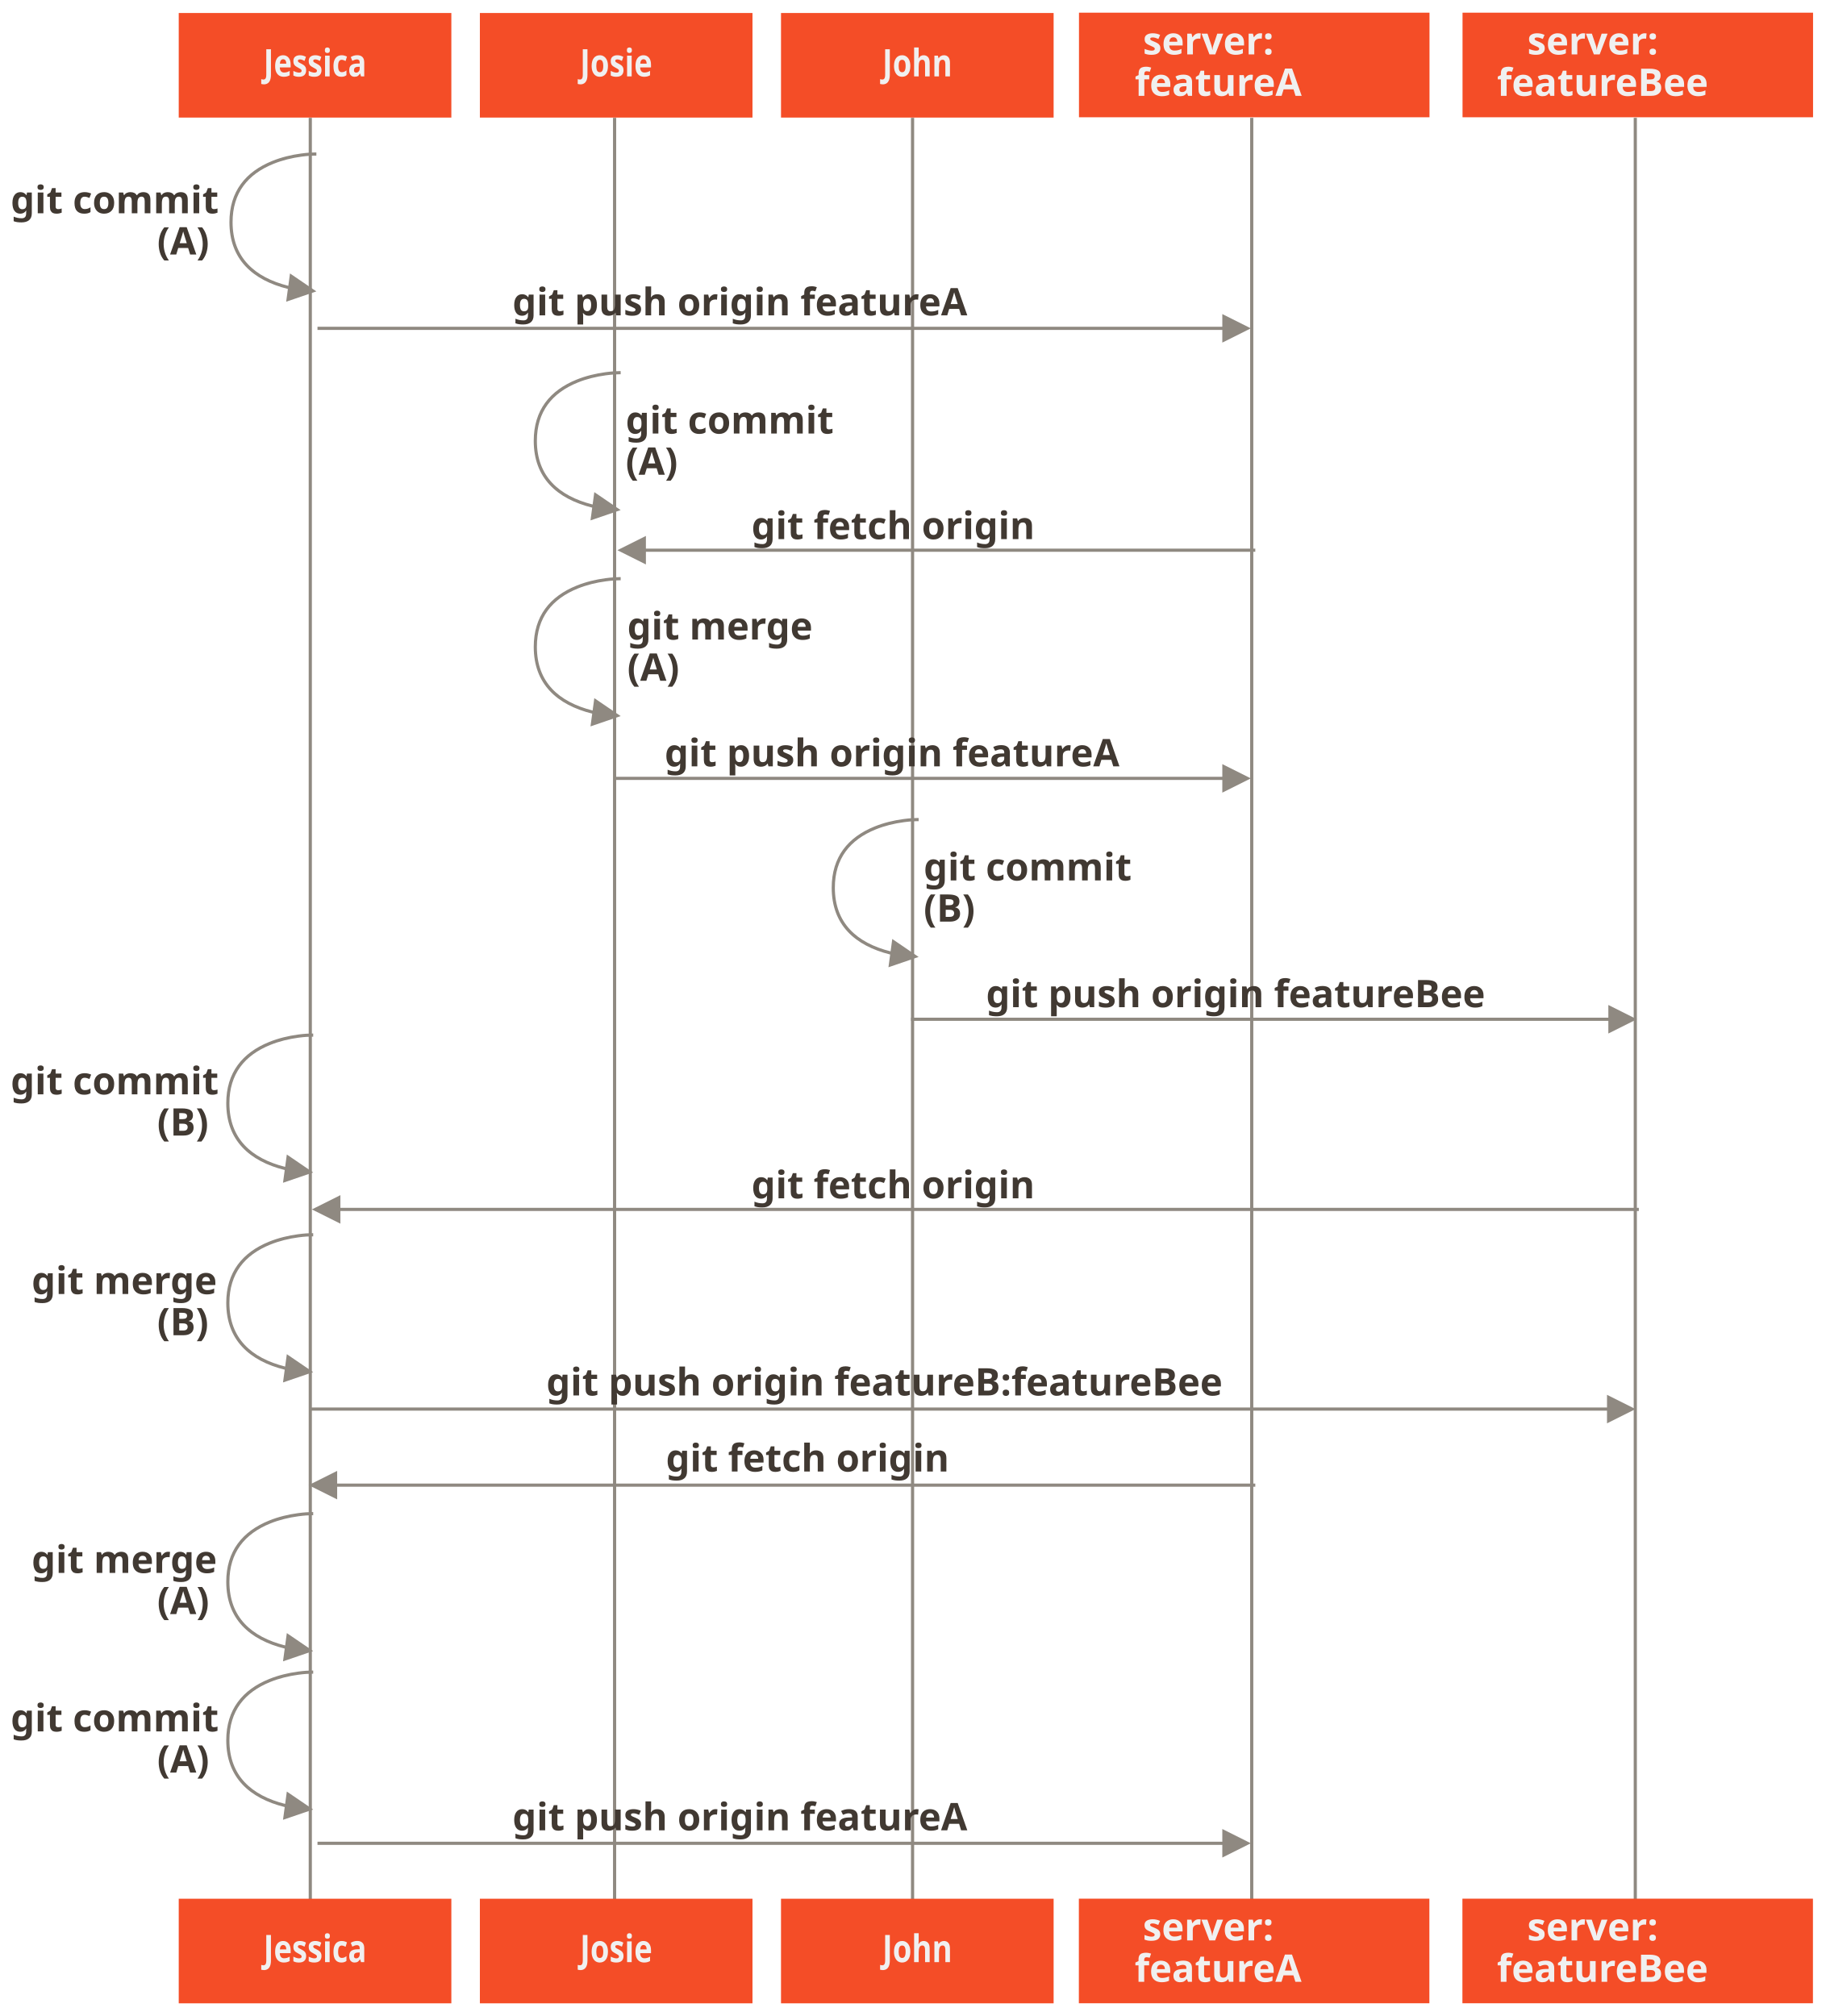
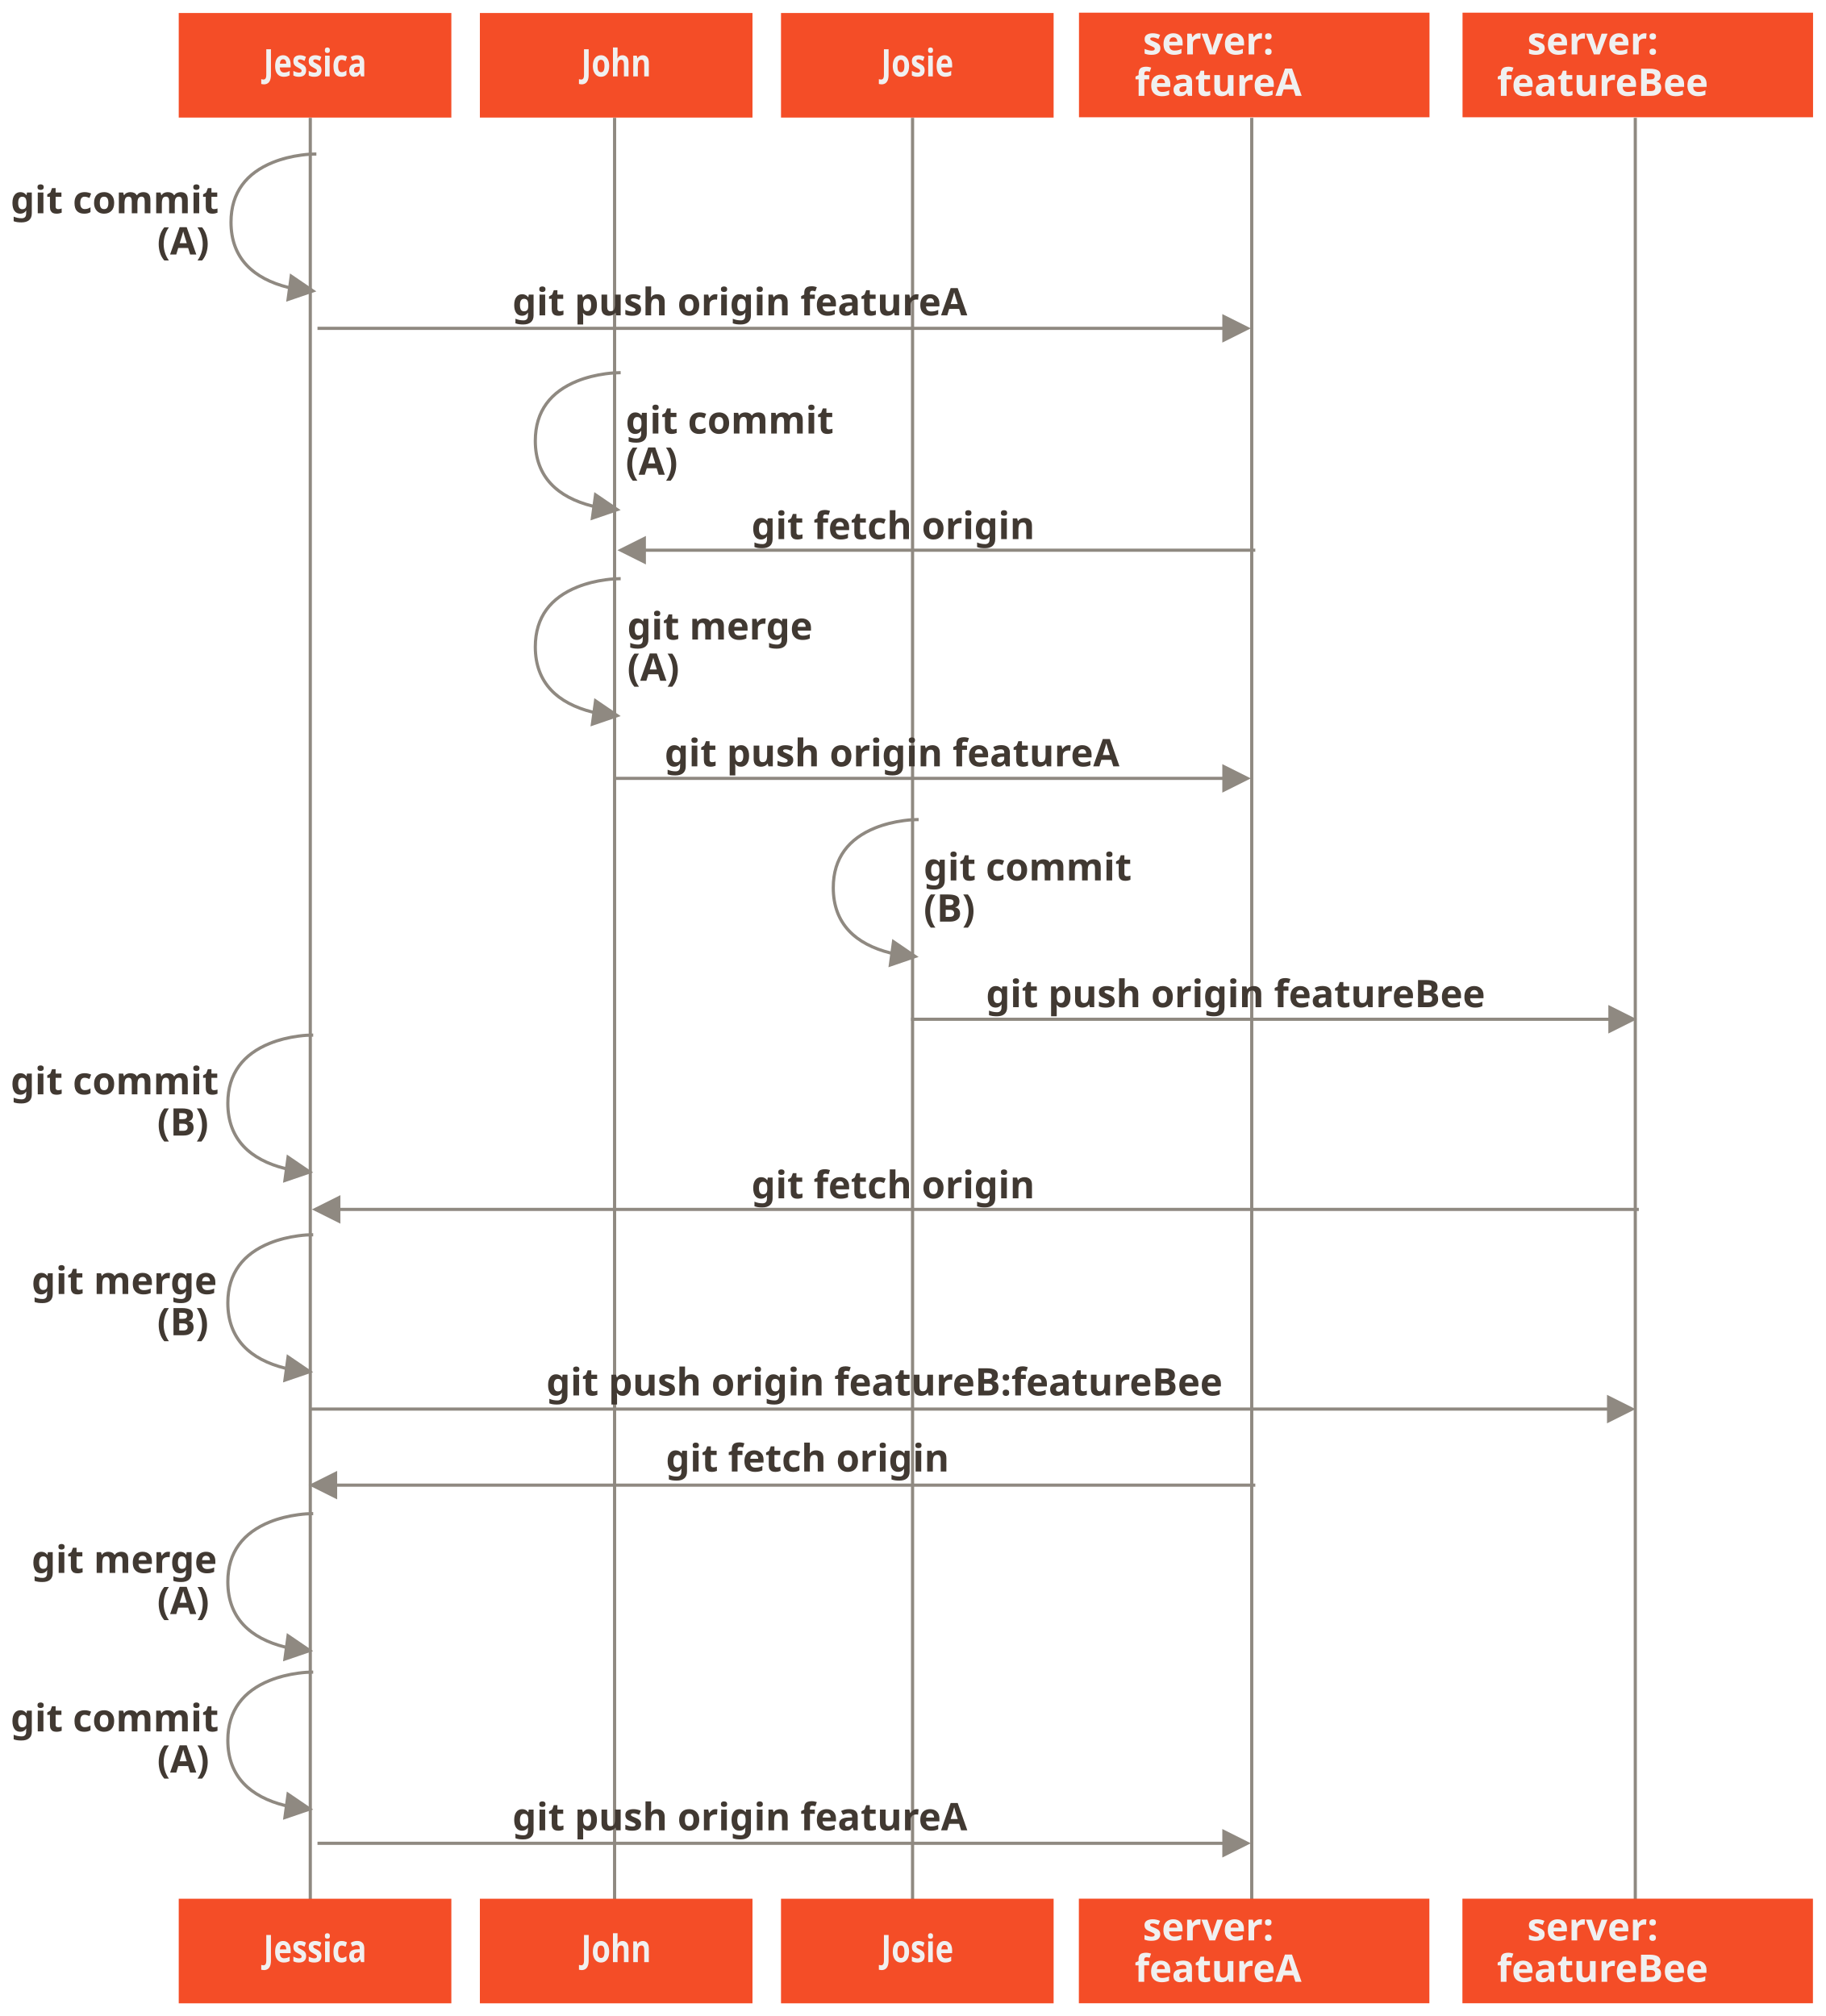
<svg xmlns="http://www.w3.org/2000/svg" id="svg41932" version="1.1" viewBox="0 0 575.97 636.1">
  <defs id="defs114" />
  <g id="g10069" transform="translate(-5.6133,-5.9)">
    <g id="ref" transform="matrix(0.81132,0,0,1,157,10)" style="fill:none;fill-rule:evenodd">
      <rect id="Rectangle-2" width="106" height="33" style="fill:#f44d27;fill-rule:evenodd" x="0" y="0" />
      <text id="master" font-size="12px" font-weight="700" style="font-weight:700;font-size:12px;font-family:'Source Code Pro';text-anchor:middle;fill:#979797">
-         <tspan id="tspan41754" x="53" y="20" style="fill:#f0f0f0">Josie</tspan>
+         <tspan id="tspan41754" x="53" y="20" style="fill:#f0f0f0">John</tspan>
      </text>
    </g>
    <path id="Line-2" d="m 199.5,43.583 v 571.35" style="fill:#8f8981;fill-rule:evenodd;stroke:#8f8981;stroke-linecap:square" />
    <g id="g41765" transform="matrix(0.81132,0,0,1,157,605)" style="fill:none;fill-rule:evenodd">
      <rect id="rect41759" width="106" height="33" style="fill:#f44d27;fill-rule:evenodd" x="0" y="0" />
      <text id="text41763" font-size="12px" font-weight="700" style="font-weight:700;font-size:12px;font-family:'Source Code Pro';text-anchor:middle;fill:#979797">
-         <tspan id="tspan41761" x="53" y="20" style="fill:#f0f0f0">Josie</tspan>
+         <tspan id="tspan41761" x="53" y="20" style="fill:#f0f0f0">John</tspan>
      </text>
    </g>
    <g id="g41773" transform="matrix(0.81132,0,0,1,252,10)" style="fill:none;fill-rule:evenodd">
      <rect id="rect41767" width="106" height="33" style="fill:#f44d27;fill-rule:evenodd" x="0" y="0" />
      <text id="text41771" font-size="12px" font-weight="700" style="font-weight:700;font-size:12px;font-family:'Source Code Pro';text-anchor:middle;fill:#979797">
-         <tspan id="tspan41769" x="53" y="20" style="fill:#f0f0f0">John</tspan>
+         <tspan id="tspan41769" x="53" y="20" style="fill:#f0f0f0">Josie</tspan>
      </text>
    </g>
    <path id="Line-3" d="m 293.5,43.583 v 571.35" style="fill:#8f8981;fill-rule:evenodd;stroke:#8f8981;stroke-linecap:square" />
    <g id="g41782" transform="matrix(0.81132,0,0,1,252,605)" style="fill:none;fill-rule:evenodd">
      <rect id="rect41776" width="106" height="33" style="fill:#f44d27;fill-rule:evenodd" x="0" y="0" />
      <text id="text41780" font-size="12px" font-weight="700" style="font-weight:700;font-size:12px;font-family:'Source Code Pro';text-anchor:middle;fill:#979797">
-         <tspan id="tspan41778" x="53" y="20" style="fill:#f0f0f0">John</tspan>
+         <tspan id="tspan41778" x="53" y="20" style="fill:#f0f0f0">Josie</tspan>
      </text>
    </g>
    <g id="g41790" transform="matrix(0.81132,0,0,1,62,10)" style="fill:none;fill-rule:evenodd">
      <rect id="rect41784" width="106" height="33" style="fill:#f44d27;fill-rule:evenodd" x="0" y="0" />
      <text id="text41788" font-size="12px" font-weight="700" style="font-weight:700;font-size:12px;font-family:'Source Code Pro';text-anchor:middle;fill:#979797">
        <tspan id="tspan41786" x="53" y="20" style="fill:#f0f0f0">Jessica</tspan>
      </text>
    </g>
    <path id="Line-15" d="m 103.5,43.583 v 571.35" style="fill:#8f8981;fill-rule:evenodd;stroke:#8f8981;stroke-linecap:square" />
    <g id="g41799" transform="matrix(0.81132,0,0,1,62,605)" style="fill:none;fill-rule:evenodd">
      <rect id="rect41793" width="106" height="33" style="fill:#f44d27;fill-rule:evenodd" x="0" y="0" />
      <text id="text41797" font-size="12px" font-weight="700" style="font-weight:700;font-size:12px;font-family:'Source Code Pro';text-anchor:middle;fill:#979797">
        <tspan id="tspan41795" x="53" y="20" style="fill:#f0f0f0">Jessica</tspan>
      </text>
    </g>
    <path id="path41801" d="m 400.5,43.583 v 571.35" style="fill:#8f8981;fill-rule:evenodd;stroke:#8f8981;stroke-linecap:square" />
    <path id="path41822" d="m 521.5,43.583 v 571.35" style="fill:#8f8981;fill-rule:evenodd;stroke:#8f8981;stroke-linecap:square" />
    <path id="Line" d="m 209.38,179 h 192.24 v 1 H 209.38 v 4 l -9,-4.5 9,-4.5 z" style="fill:#8f8981" />
    <text id="git-commit" font-size="12px" font-weight="700" style="font-weight:700;font-size:12px;font-family:'Source Code Pro';fill:#413932;fill-rule:evenodd">
      <tspan id="tspan41845" x="8.989" y="73.195">git commit</tspan>
      <tspan id="tspan41847" x="55.197" y="86.195">(A)</tspan>
    </text>
    <text id="text41854" font-size="12px" font-weight="700" style="font-weight:700;font-size:12px;font-family:'Source Code Pro';fill:#413932;fill-rule:evenodd">
      <tspan id="tspan41850" x="8.989" y="351.195">git commit</tspan>
      <tspan id="tspan41852" x="55.197" y="364.195">(B)</tspan>
    </text>
    <text id="git-fetch-origin" font-size="12px" font-weight="700" style="font-weight:700;font-size:12px;font-family:'Source Code Pro';fill:#413932;fill-rule:evenodd">
      <tspan id="tspan41856" x="242.689" y="176">git fetch origin</tspan>
    </text>
    <path id="Line-5" d="m 111.98,474 h 289.64 v 1 H 111.98 v 4 l -9,-4.5 9,-4.5 z" style="fill:#8f8981" />
    <text id="git-fetch-origin-3" font-size="12px" font-weight="700" style="font-weight:700;font-size:12px;font-family:'Source Code Pro';fill:#413932;fill-rule:evenodd">
      <tspan id="tspan41860" x="215.689" y="470.195">git fetch origin</tspan>
    </text>
    <path id="Line-4" d="m 113,387 h 409.62 v 1 H 113 v 4 l -9,-4.5 9,-4.5 z" style="fill:#8f8981" />
    <text id="git-fetch-origin-2" font-size="12px" font-weight="700" style="font-weight:700;font-size:12px;font-family:'Source Code Pro';fill:#413932;fill-rule:evenodd">
      <tspan id="tspan41864" x="242.689" y="384">git fetch origin</tspan>
    </text>
    <text id="git-push-origin-feat" font-size="12px" font-weight="700" style="font-weight:700;font-size:12px;font-family:'Source Code Pro';fill:#413932;fill-rule:evenodd">
      <tspan id="tspan41867" x="167.284" y="105.406">git push origin featureA</tspan>
    </text>
    <path id="Line-7" d="M 391.22,110 H 105.77 v -1 h 285.45 v -4 l 9,4.5 -9,4.5 z" style="fill:#8f8981" />
    <text id="git-push-origin-feat-3" font-size="12px" font-weight="700" style="font-weight:700;font-size:12px;font-family:'Source Code Pro';fill:#413932;fill-rule:evenodd">
      <tspan id="tspan41871" x="167.284" y="583.406">git push origin featureA</tspan>
    </text>
    <path id="Line-11" d="M 391.22,588 H 105.77 v -1 h 285.45 v -4 l 9,4.5 -9,4.5 z" style="fill:#8f8981" />
    <text id="git-push-origin-feat-2" font-size="12px" font-weight="700" style="font-weight:700;font-size:12px;font-family:'Source Code Pro';fill:#413932;fill-rule:evenodd">
      <tspan id="tspan41875" x="215.284" y="247.695">git push origin featureA</tspan>
    </text>
    <path id="Line-8" d="M 391.22,252 H 200 v -1 h 191.22 v -4 l 9,4.5 -9,4.5 z" style="fill:#8f8981" />
    <text id="text41881" font-size="12px" font-weight="700" style="font-weight:700;font-size:12px;font-family:'Source Code Pro';fill:#413932;fill-rule:evenodd">
      <tspan id="tspan41879" x="316.683" y="323.695">git push origin featureBee</tspan>
    </text>
    <path id="Line-9" d="M 513,328 H 293.01 v -1 H 513 v -4 l 9,4.5 -9,4.5 z" style="fill:#8f8981" />
    <text id="text41886" font-size="12px" font-weight="700" style="font-weight:700;font-size:12px;font-family:'Source Code Pro';fill:#413932;fill-rule:evenodd">
      <tspan id="tspan41884" x="177.976" y="446.195">git push origin featureB:featureBee</tspan>
    </text>
    <path id="Line-10" d="M 512.58,451 H 103.43 v -1 h 409.15 v -4 l 9,4.5 -9,4.5 z" style="fill:#8f8981" />
    <path id="Line-6" d="m 96.569,96.08 c -10.689,-2.698 -17.581,-8.953 -17.581,-20.08 0,-9.242 4.818,-15.134 12.902,-18.401 2.817,-1.138 5.84,-1.87 8.87,-2.275 1.841,-0.246 3.292,-0.327 4.153,-0.325 0.002,7e-6 0.002,7e-6 0.002,6e-6 l 0.5,0.003 0.005,-1 -0.5,-0.003 -0.004,-1.6e-5 c -0.903,-0.002 -2.398,0.081 -4.288,0.333 -3.107,0.415 -6.21,1.166 -9.112,2.339 -8.434,3.408 -13.527,9.637 -13.527,19.328 0,11.713 7.3,18.295 18.447,21.077 l -0.543,4.02 9.522,-3.254 -8.316,-5.665 -0.527,3.901 z" style="fill:#8f8981" />
    <text id="git-commit-3" font-size="12px" font-weight="700" style="font-weight:700;font-size:12px;font-family:'Source Code Pro';fill:#413932;fill-rule:evenodd">
      <tspan id="tspan41890" x="203" y="142.695">git commit</tspan>
      <tspan id="tspan41892" x="203" y="155.695">(A)</tspan>
    </text>
    <path id="Line-16" d="m 192.57,165.08 c -10.689,-2.698 -17.581,-8.953 -17.581,-20.08 0,-9.242 4.818,-15.134 12.902,-18.401 2.817,-1.138 5.84,-1.87 8.87,-2.275 1.841,-0.246 3.292,-0.327 4.153,-0.325 h 0.002 l 0.5,0.003 0.005,-1 -0.5,-0.003 -0.004,-2e-5 c -0.903,-0.002 -2.398,0.081 -4.288,0.333 -3.107,0.415 -6.21,1.166 -9.112,2.339 -8.434,3.408 -13.527,9.637 -13.527,19.328 0,11.713 7.3,18.295 18.447,21.077 l -0.543,4.02 9.522,-3.254 -8.316,-5.665 -0.527,3.901 z" style="fill:#8f8981" />
    <text id="text41900" font-size="12px" font-weight="700" style="font-weight:700;font-size:12px;font-family:'Source Code Pro';fill:#413932;fill-rule:evenodd">
      <tspan id="tspan41896" x="297" y="283.695">git commit</tspan>
      <tspan id="tspan41898" x="297" y="296.695">(B)</tspan>
    </text>
    <path id="Line-18" d="m 286.57,306.08 c -10.689,-2.698 -17.581,-8.953 -17.581,-20.08 0,-9.242 4.818,-15.134 12.902,-18.401 2.817,-1.138 5.84,-1.87 8.87,-2.275 1.841,-0.246 3.292,-0.327 4.153,-0.325 h 0.002 l 0.5,0.003 0.005,-1 -0.5,-0.003 -0.004,-2e-5 c -0.903,-0.002 -2.398,0.081 -4.288,0.333 -3.107,0.415 -6.21,1.166 -9.112,2.339 -8.434,3.408 -13.527,9.637 -13.527,19.328 0,11.713 7.3,18.295 18.447,21.077 l -0.543,4.02 9.522,-3.254 -8.316,-5.665 -0.527,3.901 z" style="fill:#8f8981" />
    <path id="Line-19" d="m 95.569,374.08 c -10.689,-2.698 -17.581,-8.953 -17.581,-20.08 0,-9.242 4.818,-15.134 12.902,-18.401 2.817,-1.138 5.84,-1.87 8.87,-2.275 1.841,-0.246 3.292,-0.327 4.153,-0.325 h 0.002 l 0.5,0.003 0.005,-1 -0.5,-0.003 -0.004,-2e-5 c -0.903,-0.002 -2.398,0.081 -4.288,0.333 -3.107,0.415 -6.21,1.166 -9.112,2.339 -8.434,3.408 -13.527,9.637 -13.527,19.328 0,11.713 7.3,18.295 18.447,21.077 l -0.543,4.02 9.522,-3.254 -8.316,-5.665 -0.527,3.901 z" style="fill:#8f8981" />
    <text id="git-merge" font-size="12px" font-weight="700" style="font-weight:700;font-size:12px;font-family:'Source Code Pro';fill:#413932;fill-rule:evenodd">
      <tspan id="tspan41904" x="15.59" y="414.195">git merge</tspan>
      <tspan id="tspan41906" x="55.197" y="427.195">(B)</tspan>
    </text>
    <path id="Line-20" d="m 95.569,437.08 c -10.689,-2.698 -17.581,-8.953 -17.581,-20.08 0,-9.242 4.818,-15.134 12.902,-18.401 2.817,-1.138 5.84,-1.87 8.87,-2.275 1.841,-0.246 3.292,-0.327 4.153,-0.325 h 0.002 l 0.5,0.003 0.005,-1 -0.5,-0.003 -0.004,-2e-5 c -0.903,-0.002 -2.398,0.081 -4.288,0.333 -3.107,0.415 -6.21,1.166 -9.112,2.339 -8.434,3.408 -13.527,9.637 -13.527,19.328 0,11.713 7.3,18.295 18.447,21.077 l -0.543,4.02 9.522,-3.254 -8.316,-5.665 -0.527,3.901 z" style="fill:#8f8981" />
    <text id="text41914" font-size="12px" font-weight="700" style="font-weight:700;font-size:12px;font-family:'Source Code Pro';fill:#413932;fill-rule:evenodd">
      <tspan id="tspan41910" x="15.59" y="502.195">git merge</tspan>
      <tspan id="tspan41912" x="55.197" y="515.195">(A)</tspan>
    </text>
    <path id="Line-21" d="m 95.569,525.08 c -10.689,-2.698 -17.581,-8.953 -17.581,-20.08 0,-9.242 4.818,-15.134 12.902,-18.401 2.817,-1.138 5.84,-1.87 8.87,-2.275 1.841,-0.246 3.292,-0.327 4.153,-0.325 h 0.002 l 0.5,0.003 0.005,-1 -0.5,-0.003 -0.004,-2e-5 c -0.903,-0.002 -2.398,0.081 -4.288,0.333 -3.107,0.415 -6.21,1.166 -9.112,2.339 -8.434,3.408 -13.527,9.637 -13.527,19.328 0,11.713 7.3,18.295 18.447,21.077 l -0.543,4.02 9.522,-3.254 -8.316,-5.665 -0.527,3.901 z" style="fill:#8f8981" />
    <text id="text41921" font-size="12px" font-weight="700" style="font-weight:700;font-size:12px;font-family:'Source Code Pro';fill:#413932;fill-rule:evenodd">
      <tspan id="tspan41917" x="8.989" y="552.195">git commit</tspan>
      <tspan id="tspan41919" x="55.197" y="565.195">(A)</tspan>
    </text>
    <path id="Line-22" d="m 95.569,575.08 c -10.689,-2.698 -17.581,-8.953 -17.581,-20.08 0,-9.242 4.818,-15.134 12.902,-18.401 2.817,-1.138 5.84,-1.87 8.87,-2.275 1.841,-0.246 3.292,-0.327 4.153,-0.325 h 0.002 l 0.5,0.003 0.005,-1 -0.5,-0.003 -0.004,-2e-5 c -0.903,-0.002 -2.398,0.081 -4.288,0.333 -3.107,0.415 -6.21,1.166 -9.112,2.339 -8.434,3.408 -13.527,9.637 -13.527,19.328 0,11.713 7.3,18.295 18.447,21.077 l -0.543,4.02 9.522,-3.254 -8.316,-5.665 -0.527,3.901 z" style="fill:#8f8981" />
    <text id="text41928" font-size="12px" font-weight="700" style="font-weight:700;font-size:12px;font-family:'Source Code Pro';fill:#413932;fill-rule:evenodd">
      <tspan id="tspan41924" x="203.5" y="207.695">git merge</tspan>
      <tspan id="tspan41926" x="203.5" y="220.695">(A)</tspan>
    </text>
    <path id="Line-17" d="m 192.57,230.08 c -10.689,-2.698 -17.581,-8.953 -17.581,-20.08 0,-9.242 4.818,-15.134 12.902,-18.401 2.817,-1.138 5.84,-1.87 8.87,-2.275 1.841,-0.246 3.292,-0.327 4.153,-0.325 h 0.002 l 0.5,0.003 0.005,-1 -0.5,-0.003 -0.004,-2e-5 c -0.903,-0.002 -2.398,0.081 -4.288,0.333 -3.107,0.415 -6.21,1.166 -9.112,2.339 -8.434,3.408 -13.527,9.637 -13.527,19.328 0,11.713 7.3,18.295 18.447,21.077 l -0.543,4.02 9.522,-3.254 -8.316,-5.665 -0.527,3.901 z" style="fill:#8f8981" />
    <g id="g9918">
      <rect id="rect41803" transform="matrix(1,0,0,0.86842,346,9.9)" width="110.58" height="38" style="fill:#f44d27;fill-rule:evenodd" x="0" y="0" />
      <text id="text9828" transform="translate(27.351,59.387)" x="373.499" y="-36.316" style="font-weight:bold;font-size:12px;line-height:13.067px;font-family:'Source Code Pro';font-variant-ligatures:normal;font-variant-caps:normal;font-variant-numeric:normal;font-feature-settings:normal;text-align:center;letter-spacing:0px;word-spacing:0px;text-anchor:middle;fill:#f0f0f0" xml:space="preserve">
        <tspan id="tspan9826" x="373.499" y="-36.316">server:</tspan>
        <tspan id="tspan9830" x="373.499" y="-23.25">featureA</tspan>
      </text>
    </g>
    <g id="g9912">
      <path id="rect41824" transform="matrix(1,0,0,0.86842,467,9.9)" d="M 0,0 H 110.58 V 38 H 0 Z" style="fill:#f44d27;fill-rule:evenodd" />
      <text id="text9828-4" transform="translate(148.62,59.387)" x="373.499" y="-36.316" style="font-weight:bold;font-size:12px;line-height:13.067px;font-family:'Source Code Pro';font-variant-ligatures:normal;font-variant-caps:normal;font-variant-numeric:normal;font-feature-settings:normal;text-align:center;letter-spacing:0px;word-spacing:0px;text-anchor:middle;fill:#f0f0f0" xml:space="preserve">
        <tspan id="tspan9826-2" x="373.499" y="-36.316">server:</tspan>
        <tspan id="tspan9830-6" x="373.499" y="-23.25">featureBee</tspan>
      </text>
    </g>
    <g id="g9918-9" transform="translate(-0.03624,595.08)">
      <rect id="rect41803-0" transform="matrix(1,0,0,0.86842,346,9.9)" width="110.58" height="38" style="fill:#f44d27;fill-rule:evenodd" x="0" y="0" />
      <text id="text9828-6" transform="translate(27.351,59.387)" x="373.499" y="-36.316" style="font-weight:bold;font-size:12px;line-height:13.067px;font-family:'Source Code Pro';font-variant-ligatures:normal;font-variant-caps:normal;font-variant-numeric:normal;font-feature-settings:normal;text-align:center;letter-spacing:0px;word-spacing:0px;text-anchor:middle;fill:#f0f0f0" xml:space="preserve">
        <tspan id="tspan9826-1" x="373.499" y="-36.316">server:</tspan>
        <tspan id="tspan9830-7" x="373.499" y="-23.25">featureA</tspan>
      </text>
    </g>
    <g id="g9912-8" transform="translate(-0.03624,595.08)">
      <path id="rect41824-1" transform="matrix(1,0,0,0.86842,467,9.9)" d="M 0,0 H 110.58 V 38 H 0 Z" style="fill:#f44d27;fill-rule:evenodd" />
      <text id="text9828-4-1" transform="translate(148.62,59.387)" x="373.499" y="-36.316" style="font-weight:bold;font-size:12px;line-height:13.067px;font-family:'Source Code Pro';font-variant-ligatures:normal;font-variant-caps:normal;font-variant-numeric:normal;font-feature-settings:normal;text-align:center;letter-spacing:0px;word-spacing:0px;text-anchor:middle;fill:#f0f0f0" xml:space="preserve">
        <tspan id="tspan9826-2-5" x="373.499" y="-36.316">server:</tspan>
        <tspan id="tspan9830-6-9" x="373.499" y="-23.25">featureBee</tspan>
      </text>
    </g>
  </g>
</svg>
